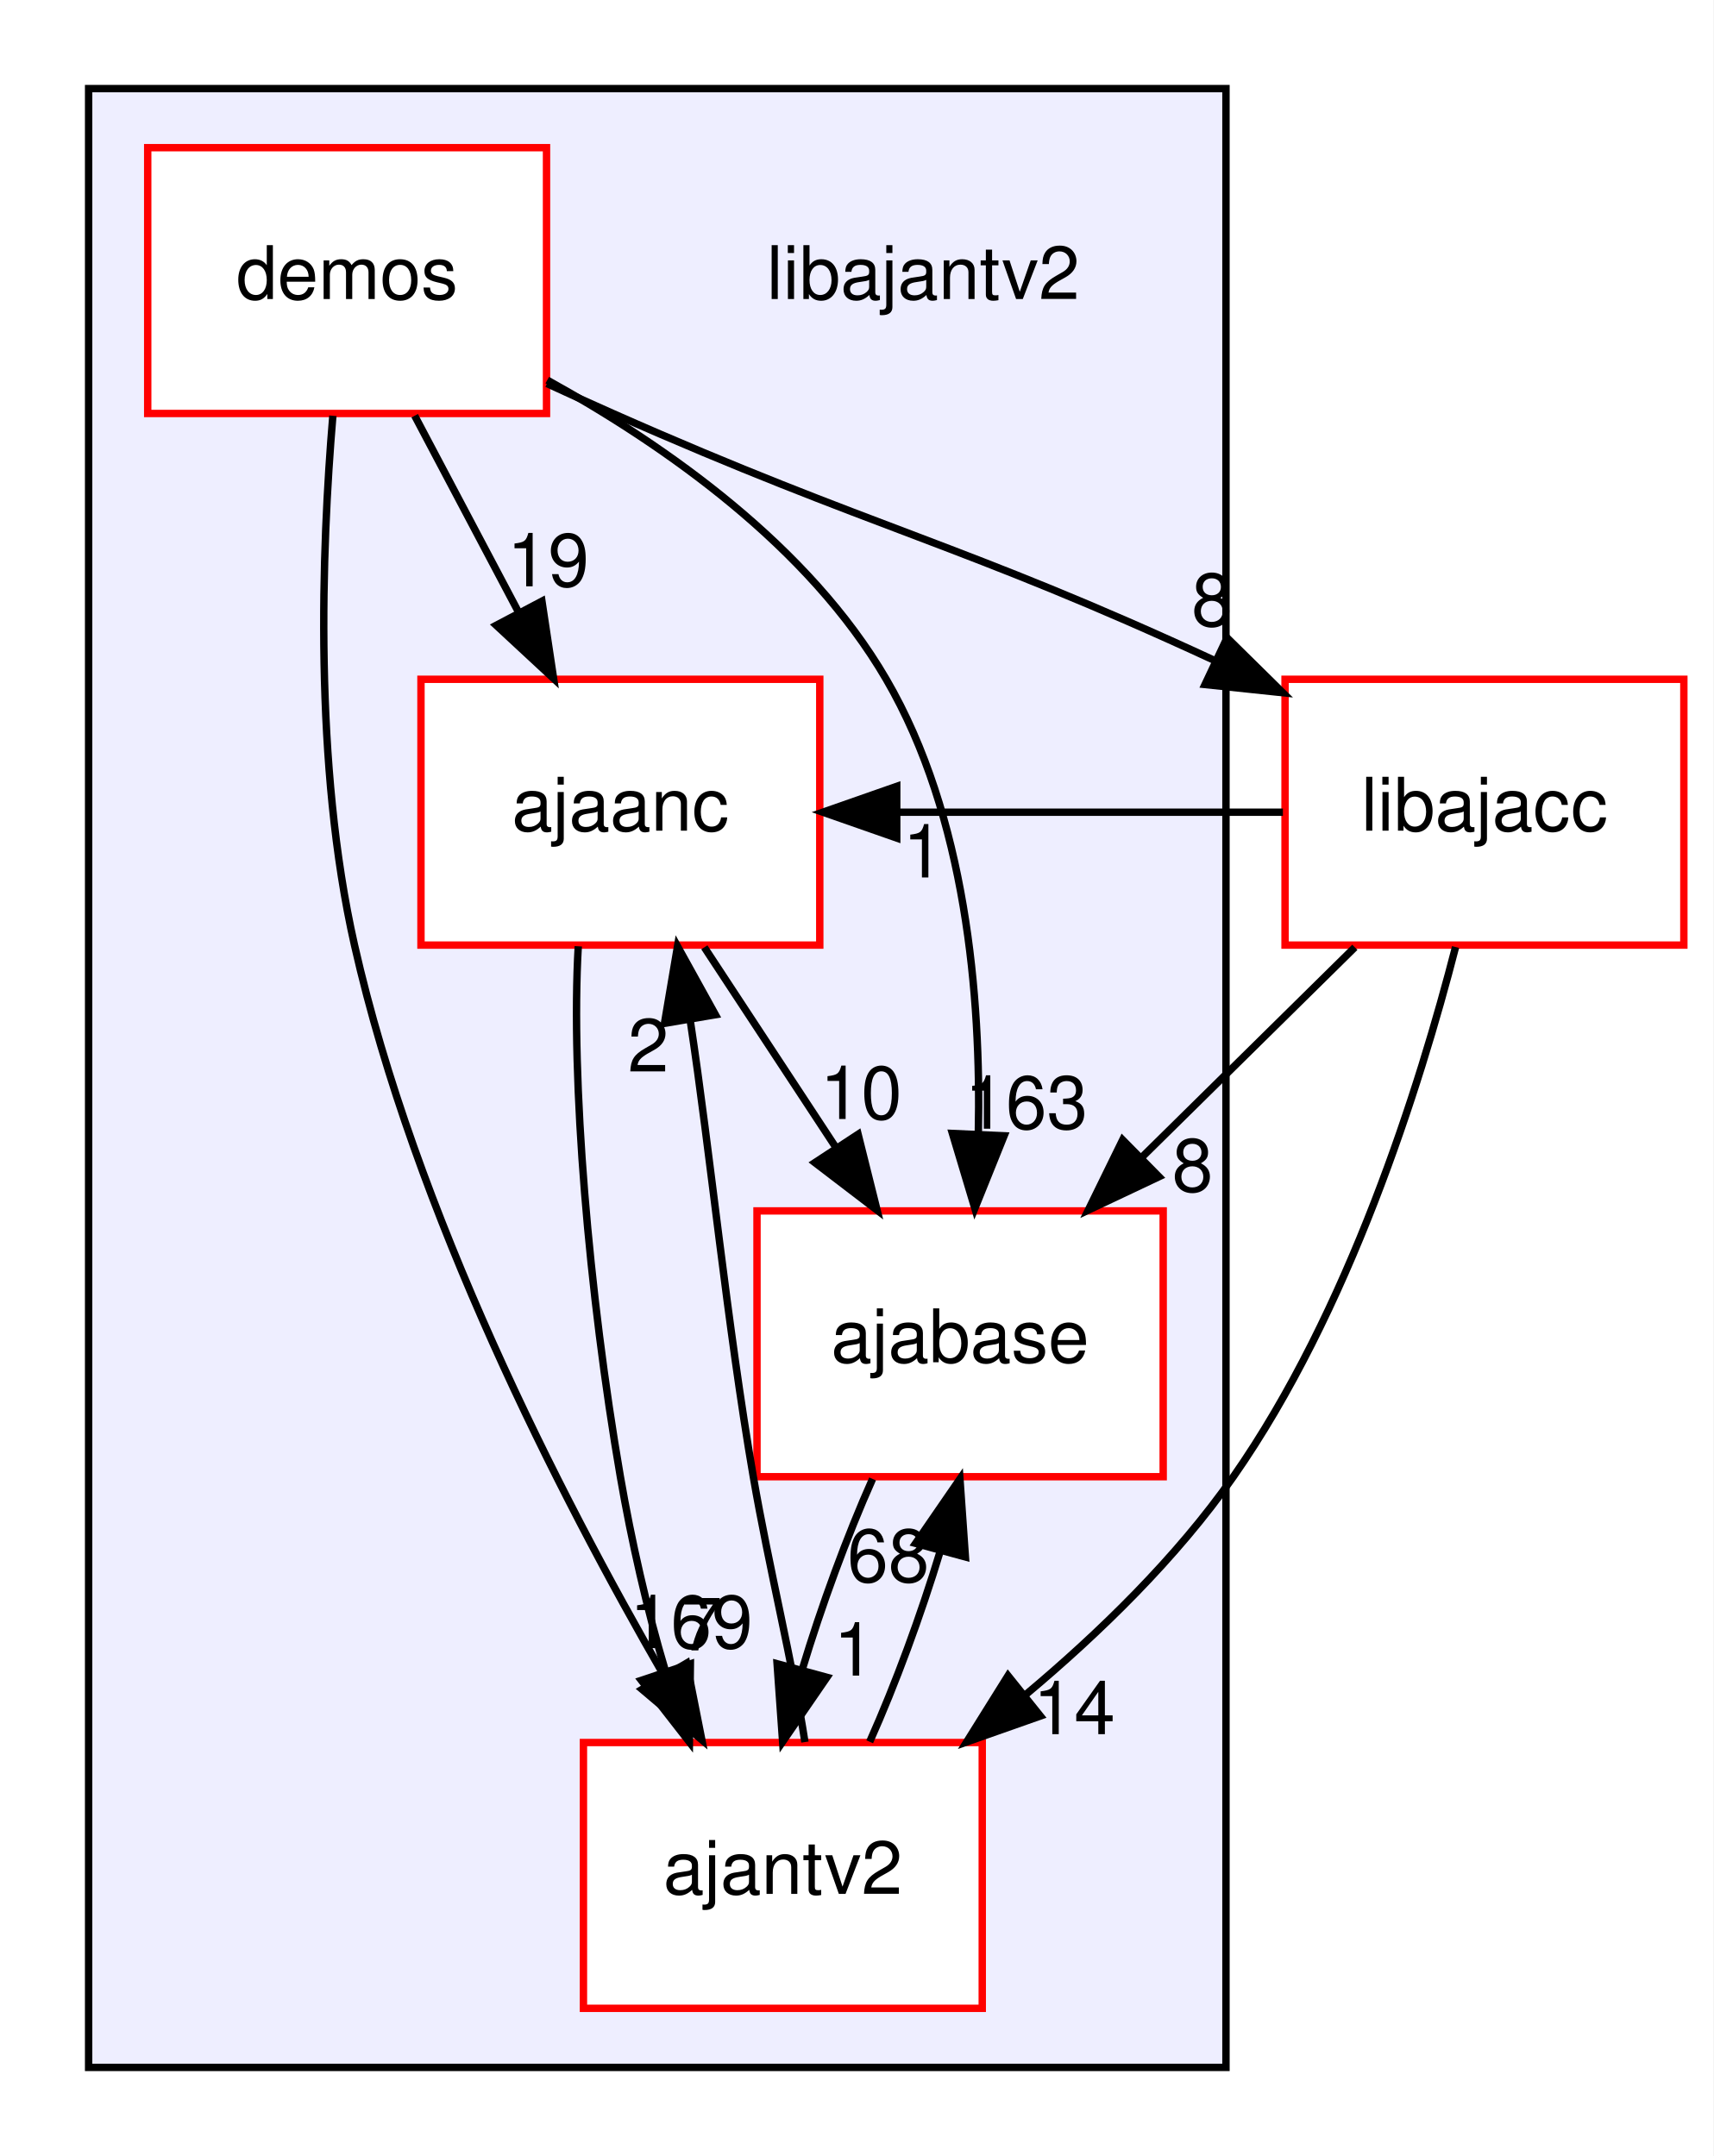
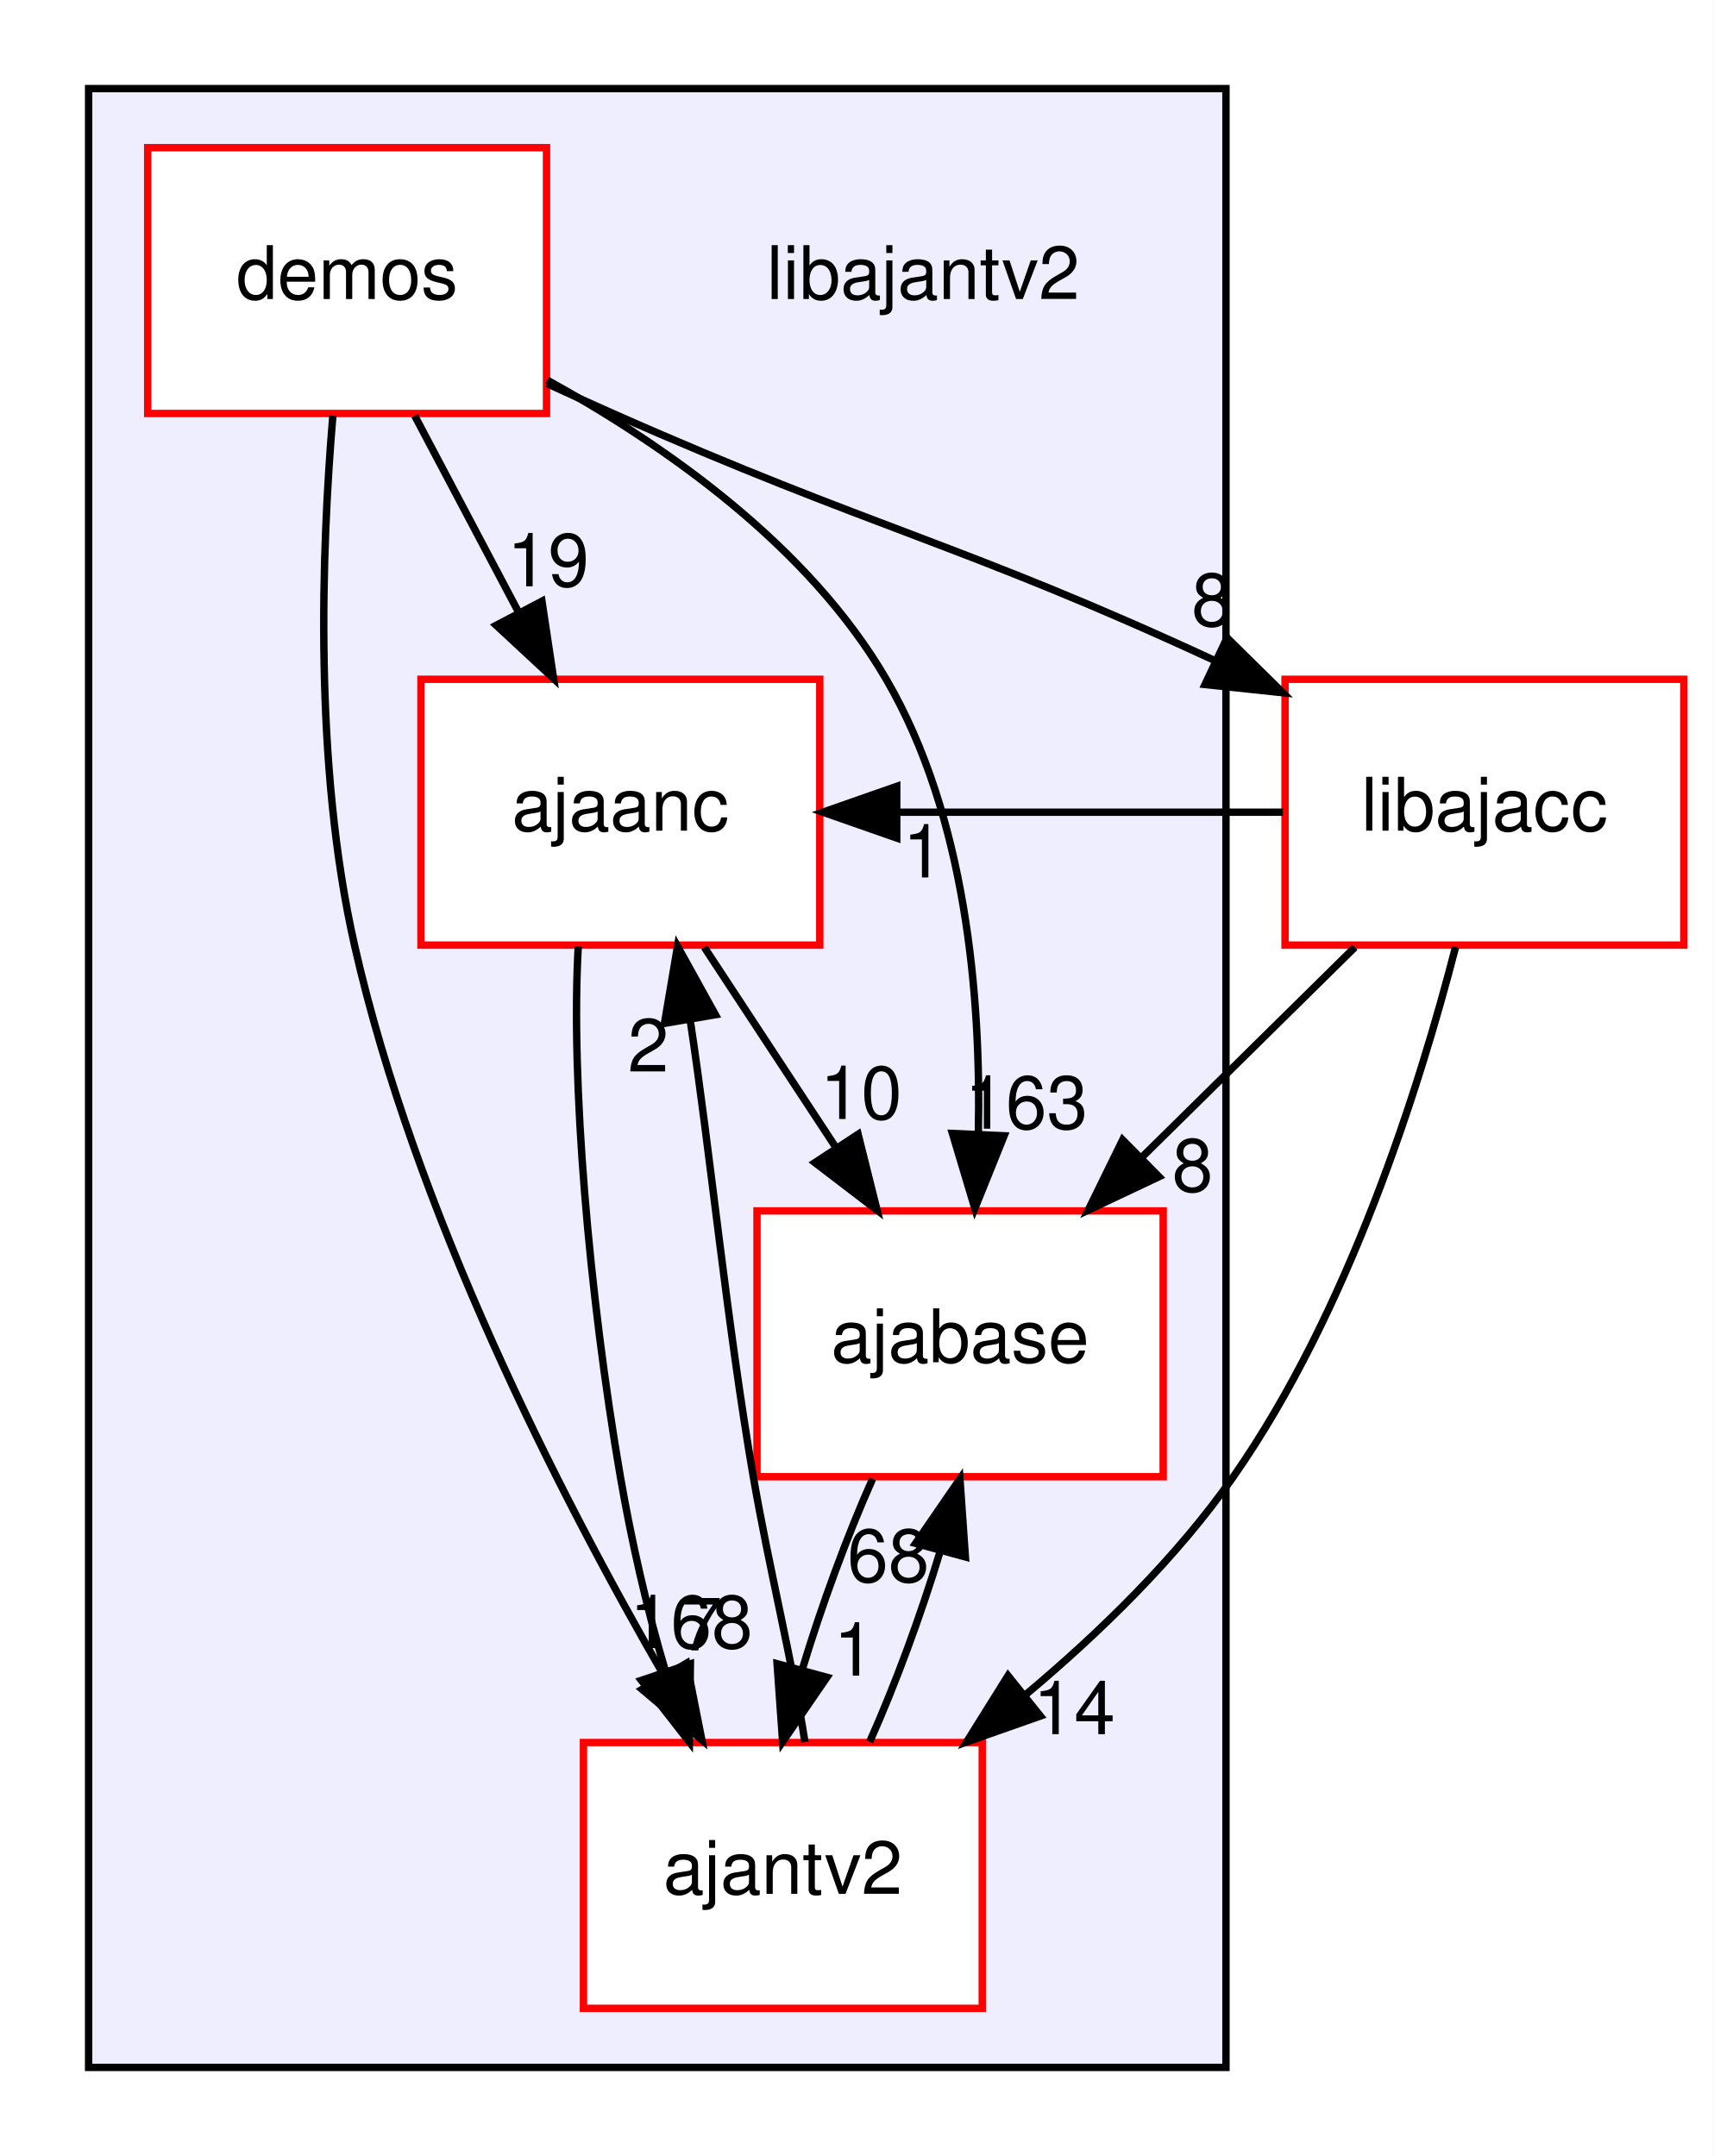
<svg xmlns="http://www.w3.org/2000/svg" xmlns:xlink="http://www.w3.org/1999/xlink" width="232pt" height="292pt" viewBox="0.00 0.00 232.00 292.00">
  <g id="graph0" class="graph" transform="scale(1 1) rotate(0) translate(4 288)">
    <polygon fill="white" stroke="transparent" points="-4,4 -4,-288 228,-288 228,4 -4,4" />
    <g id="clust1" class="cluster">
      <g id="a_clust1">
        <a xlink:href="dir_012a9823336f45ecffba9316d6ff6f27.html" target="_top">
          <polygon fill="#eeeeff" stroke="black" points="8,-8 8,-276 162,-276 162,-8 8,-8" />
        </a>
      </g>
    </g>
    <g id="node1" class="node">
      <text text-anchor="middle" x="121" y="-247.5" font-family="Helvetica,sans-Serif" font-size="10.00">libajantv2</text>
    </g>
    <g id="node2" class="node">
      <g id="a_node2">
        <a xlink:href="dir_b59e94d4ad5c664834b28d5f17def224.html" target="_top" xlink:title="ajaanc">
          <polygon fill="white" stroke="red" points="107,-196 53,-196 53,-160 107,-160 107,-196" />
          <text text-anchor="middle" x="80" y="-175.5" font-family="Helvetica,sans-Serif" font-size="10.00">ajaanc</text>
        </a>
      </g>
    </g>
    <g id="node3" class="node">
      <g id="a_node3">
        <a xlink:href="dir_e87eb6ce74e63cd1183c59eb94e728a6.html" target="_top" xlink:title="ajabase">
          <polygon fill="white" stroke="red" points="153.5,-124 98.5,-124 98.5,-88 153.5,-88 153.5,-124" />
          <text text-anchor="middle" x="126" y="-103.5" font-family="Helvetica,sans-Serif" font-size="10.00">ajabase</text>
        </a>
      </g>
    </g>
    <g id="edge1" class="edge">
      <path fill="none" stroke="black" d="M91.37,-159.7C96.72,-151.56 103.2,-141.69 109.11,-132.7" />
      <polygon fill="black" stroke="black" points="112.19,-134.38 114.76,-124.1 106.34,-130.54 112.19,-134.38" />
      <g id="a_edge1-headlabel">
        <a xlink:href="dir_000006_000009.html" target="_top" xlink:title="10">
          <text text-anchor="middle" x="112.59" y="-136.45" font-family="Helvetica,sans-Serif" font-size="10.00">10</text>
        </a>
      </g>
    </g>
    <g id="node4" class="node">
      <g id="a_node4">
        <a xlink:href="dir_dcc334097b934f5294dca7e33f0e0621.html" target="_top" xlink:title="ajantv2">
          <polygon fill="white" stroke="red" points="129,-52 75,-52 75,-16 129,-16 129,-52" />
          <text text-anchor="middle" x="102" y="-31.5" font-family="Helvetica,sans-Serif" font-size="10.00">ajantv2</text>
        </a>
      </g>
    </g>
    <g id="edge2" class="edge">
      <path fill="none" stroke="black" d="M74.3,-159.84C73.26,-141.85 75.73,-112.79 80,-88 81.49,-79.37 83.59,-70.06 86.1,-61.69" />
      <polygon fill="black" stroke="black" points="89.48,-62.65 89.35,-52.06 82.84,-60.42 89.48,-62.65" />
      <g id="a_edge2-headlabel">
        <a xlink:href="dir_000006_000020.html" target="_top" xlink:title="7">
          <text text-anchor="middle" x="91.02" y="-64.47" font-family="Helvetica,sans-Serif" font-size="10.00">7</text>
        </a>
      </g>
    </g>
    <g id="edge3" class="edge">
      <path fill="none" stroke="black" d="M114.15,-87.7C110.67,-79.9 107.23,-70.51 104.61,-61.83" />
      <polygon fill="black" stroke="black" points="107.97,-60.83 101.97,-52.1 101.22,-62.67 107.97,-60.83" />
      <g id="a_edge3-headlabel">
        <a xlink:href="dir_000009_000020.html" target="_top" xlink:title="1">
          <text text-anchor="middle" x="111.65" y="-61.06" font-family="Helvetica,sans-Serif" font-size="10.00">1</text>
        </a>
      </g>
    </g>
    <g id="edge7" class="edge">
      <path fill="none" stroke="black" d="M104.99,-52.06C103.41,-62.38 100.09,-75.86 98,-88 94.46,-108.53 92.16,-131.99 89.48,-149.66" />
      <polygon fill="black" stroke="black" points="85.97,-149.4 87.74,-159.84 92.87,-150.57 85.97,-149.4" />
      <g id="a_edge7-headlabel">
        <a xlink:href="dir_000020_000006.html" target="_top" xlink:title="2">
          <text text-anchor="middle" x="83.78" y="-142.88" font-family="Helvetica,sans-Serif" font-size="10.00">2</text>
        </a>
      </g>
    </g>
    <g id="edge8" class="edge">
      <path fill="none" stroke="black" d="M113.76,-52.1C117.24,-59.88 120.69,-69.26 123.32,-77.95" />
      <polygon fill="black" stroke="black" points="119.97,-78.97 125.98,-87.7 126.72,-77.13 119.97,-78.97" />
      <g id="a_edge8-headlabel">
        <a xlink:href="dir_000020_000009.html" target="_top" xlink:title="68">
          <text text-anchor="middle" x="116.28" y="-73.76" font-family="Helvetica,sans-Serif" font-size="10.00">68</text>
        </a>
      </g>
    </g>
    <g id="node5" class="node">
      <g id="a_node5">
        <a xlink:href="dir_957939c99aa964633a97cef056d70db5.html" target="_top" xlink:title="demos">
          <polygon fill="white" stroke="red" points="70,-268 16,-268 16,-232 70,-232 70,-268" />
          <text text-anchor="middle" x="43" y="-247.5" font-family="Helvetica,sans-Serif" font-size="10.00">demos</text>
        </a>
      </g>
    </g>
    <g id="edge9" class="edge">
      <path fill="none" stroke="black" d="M52.15,-231.7C56.4,-223.64 61.56,-213.89 66.27,-204.98" />
      <polygon fill="black" stroke="black" points="69.38,-206.58 70.96,-196.1 63.19,-203.31 69.38,-206.58" />
      <g id="a_edge9-headlabel">
        <a xlink:href="dir_000027_000006.html" target="_top" xlink:title="19">
          <text text-anchor="middle" x="70.21" y="-208.59" font-family="Helvetica,sans-Serif" font-size="10.00">19</text>
        </a>
      </g>
    </g>
    <g id="edge10" class="edge">
      <path fill="none" stroke="black" d="M70.1,-236.52C86.22,-227.6 105.52,-214 116,-196 126.79,-177.47 128.86,-153.07 128.47,-134.51" />
      <polygon fill="black" stroke="black" points="131.96,-134.17 128,-124.34 124.96,-134.49 131.96,-134.17" />
      <g id="a_edge10-headlabel">
        <a xlink:href="dir_000027_000009.html" target="_top" xlink:title="163">
          <text text-anchor="middle" x="134.96" y="-135.13" font-family="Helvetica,sans-Serif" font-size="10.00">163</text>
        </a>
      </g>
    </g>
    <g id="edge12" class="edge">
      <path fill="none" stroke="black" d="M41.07,-231.69C39.54,-213.57 38.47,-184.41 44,-160 52.2,-123.79 71.77,-85.55 85.91,-61.05" />
      <polygon fill="black" stroke="black" points="88.97,-62.75 91.03,-52.36 82.94,-59.2 88.97,-62.75" />
      <g id="a_edge12-headlabel">
-         <a xlink:href="dir_000027_000020.html" target="_top" xlink:title="169">
-           <text text-anchor="middle" x="89.59" y="-64.79" font-family="Helvetica,sans-Serif" font-size="10.00">169</text>
+         <a xlink:href="dir_000027_000020.html" target="_top" xlink:title="168">
+           <text text-anchor="middle" x="89.59" y="-64.79" font-family="Helvetica,sans-Serif" font-size="10.00">168</text>
        </a>
      </g>
    </g>
    <g id="node6" class="node">
      <g id="a_node6">
        <a xlink:href="dir_c4d775bf529828732cc762999cf6d75b.html" target="_top" xlink:title="libajacc">
          <polygon fill="white" stroke="red" points="224,-196 170,-196 170,-160 224,-160 224,-196" />
          <text text-anchor="middle" x="197" y="-175.5" font-family="Helvetica,sans-Serif" font-size="10.00">libajacc</text>
        </a>
      </g>
    </g>
    <g id="edge11" class="edge">
      <path fill="none" stroke="black" d="M70.06,-236.05C73.07,-234.66 76.09,-233.29 79,-232 114.28,-216.38 126.38,-214.34 160.52,-198.52" />
      <polygon fill="black" stroke="black" points="162.15,-201.62 169.7,-194.18 159.16,-195.29 162.15,-201.62" />
      <g id="a_edge11-headlabel">
        <a xlink:href="dir_000027_000000.html" target="_top" xlink:title="8">
          <text text-anchor="middle" x="160.11" y="-203.22" font-family="Helvetica,sans-Serif" font-size="10.00">8</text>
        </a>
      </g>
    </g>
    <g id="edge4" class="edge">
      <path fill="none" stroke="black" d="M169.71,-178C152.35,-178 135,-178 117.64,-178" />
      <polygon fill="black" stroke="black" points="117.42,-174.5 107.42,-178 117.42,-181.5 117.42,-174.5" />
      <g id="a_edge4-headlabel">
        <a xlink:href="dir_000000_000006.html" target="_top" xlink:title="1">
          <text text-anchor="middle" x="121.02" y="-169.16" font-family="Helvetica,sans-Serif" font-size="10.00">1</text>
        </a>
      </g>
    </g>
    <g id="edge5" class="edge">
      <path fill="none" stroke="black" d="M179.45,-159.7C170.77,-151.14 160.14,-140.66 150.65,-131.3" />
      <polygon fill="black" stroke="black" points="152.93,-128.63 143.35,-124.1 148.01,-133.62 152.93,-128.63" />
      <g id="a_edge5-headlabel">
        <a xlink:href="dir_000000_000009.html" target="_top" xlink:title="8">
          <text text-anchor="middle" x="157.48" y="-126.63" font-family="Helvetica,sans-Serif" font-size="10.00">8</text>
        </a>
      </g>
    </g>
    <g id="edge6" class="edge">
      <path fill="none" stroke="black" d="M193.09,-159.74C188.24,-140.87 178.64,-110.37 163,-88 155.32,-77.02 144.89,-66.86 134.82,-58.43" />
      <polygon fill="black" stroke="black" points="136.87,-55.59 126.88,-52.07 132.49,-61.05 136.87,-55.59" />
      <g id="a_edge6-headlabel">
        <a xlink:href="dir_000000_000020.html" target="_top" xlink:title="14">
          <text text-anchor="middle" x="141.45" y="-53.13" font-family="Helvetica,sans-Serif" font-size="10.00">14</text>
        </a>
      </g>
    </g>
  </g>
</svg>
